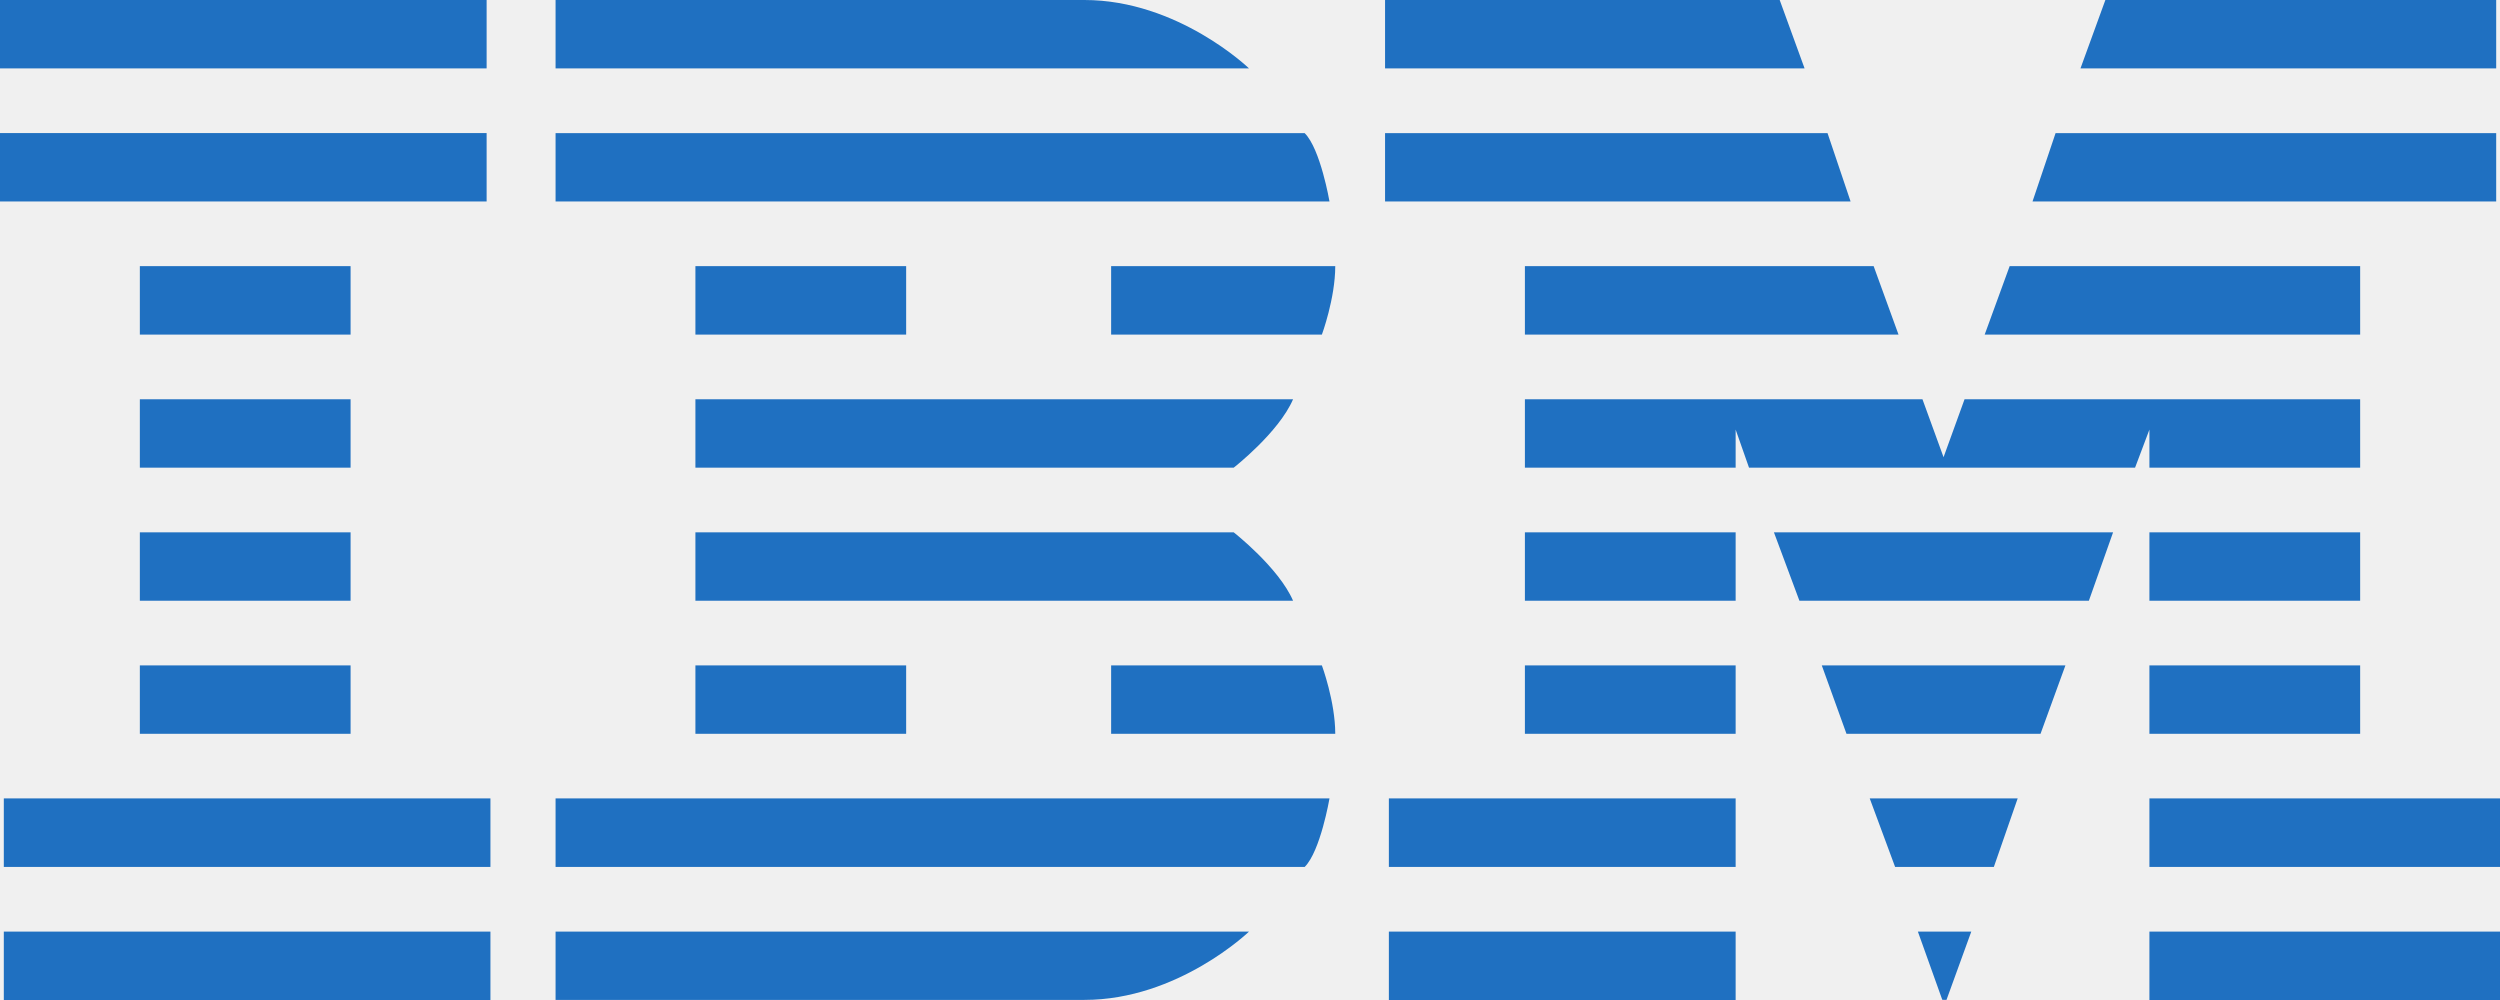
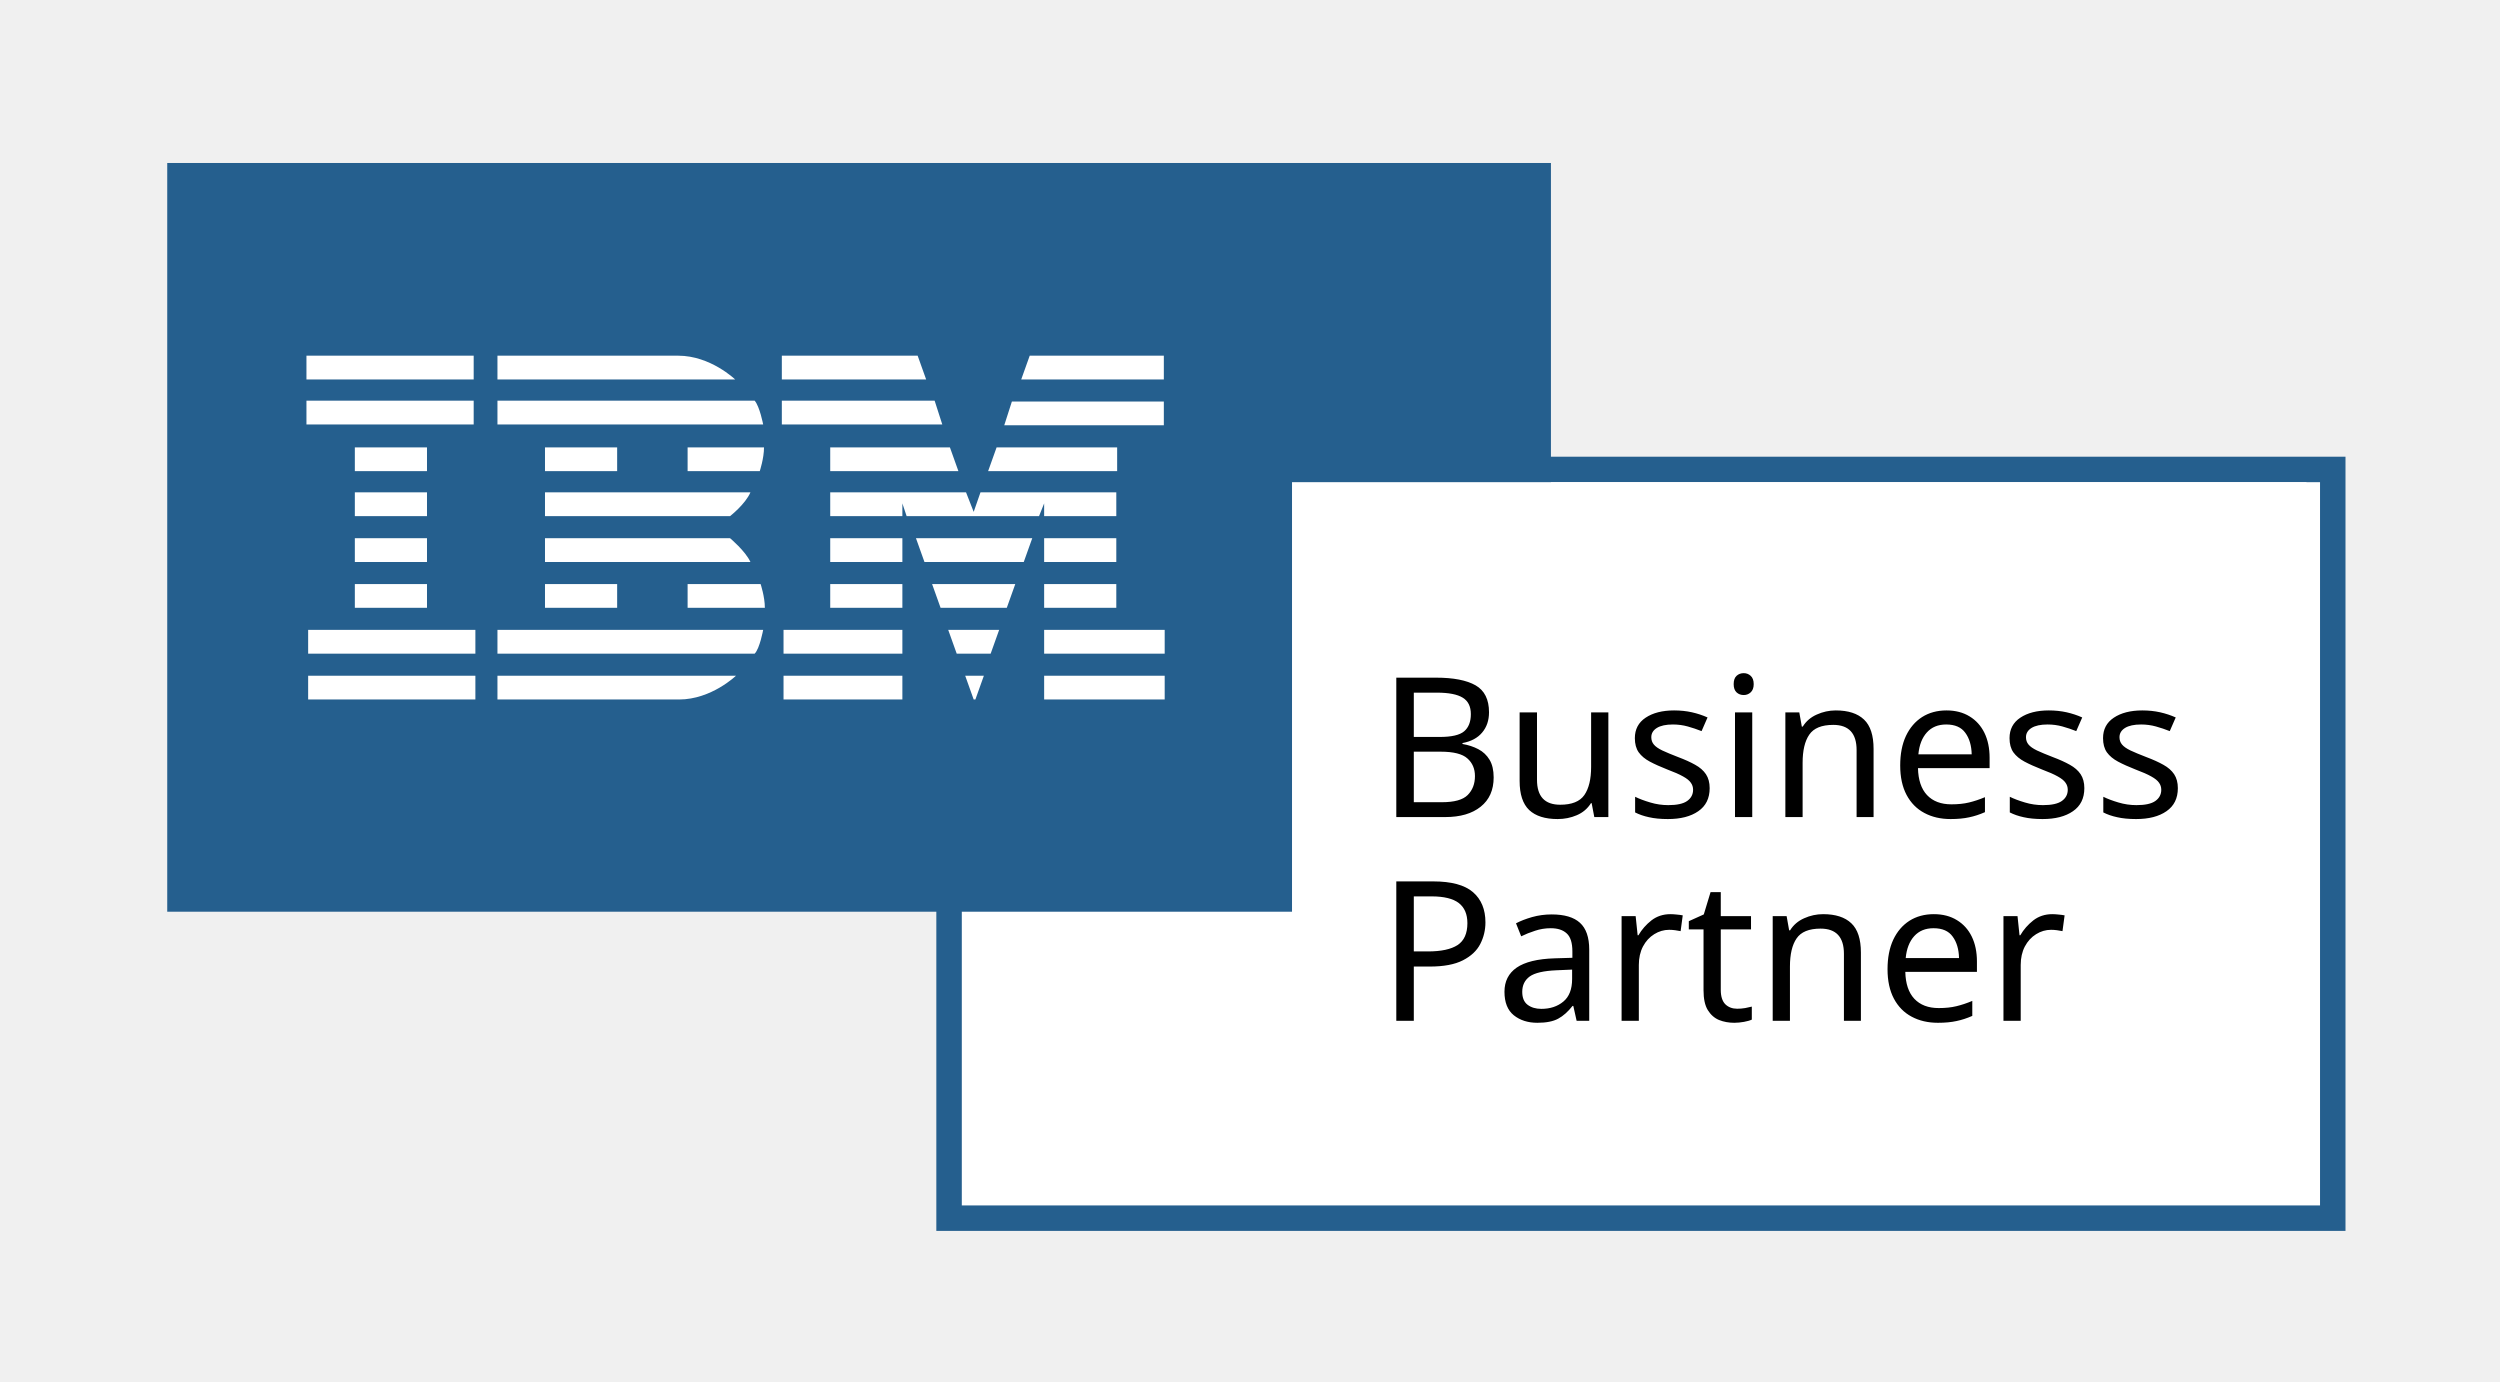
- <svg xmlns="http://www.w3.org/2000/svg" version="1.1" width="1000" height="400">
-   <path d="M 0,0 0,27.367 194.648,27.367 194.648,0 0,0 z M 222.227,0 222.227,27.367 499.609,27.367 C 499.609,27.367 471.276,0 433.75,0 L 222.227,0 z M 554.023,0 554.023,27.367 721.836,27.367 711.875,0 554.023,0 z M 842.148,0 832.188,27.367 998.477,27.367 998.477,0 842.148,0 z M 0,53.222 0,80.589 194.648,80.589 194.648,53.222 0,53.222 z M 222.227,53.261 222.227,80.589 531.797,80.589 C 531.797,80.589 528.181,59.526 521.875,53.261 L 222.227,53.261 z M 554.023,53.261 554.023,80.589 740.234,80.589 731.016,53.261 554.023,53.261 z M 822.227,53.261 813.008,80.589 998.477,80.589 998.477,53.261 822.227,53.261 z M 55.937,106.444 55.937,133.85 140.234,133.85 140.234,106.444 55.937,106.444 z M 278.164,106.444 278.164,133.85 362.461,133.85 362.461,106.444 278.164,106.444 z M 444.453,106.444 444.453,133.85 528.75,133.85 C 528.75,133.85 534.102,119.377 534.102,106.444 L 444.453,106.444 z M 609.961,106.444 609.961,133.85 759.414,133.85 749.453,106.444 609.961,106.444 z M 803.867,106.444 793.867,133.85 944.062,133.85 944.062,106.444 803.867,106.444 z M 55.937,159.705 55.937,187.072 140.234,187.072 140.234,159.705 55.937,159.705 z M 278.164,159.705 278.164,187.072 493.477,187.072 C 493.477,187.072 511.488,173.03 517.227,159.705 L 278.164,159.705 z M 609.961,159.705 609.961,187.072 694.258,187.072 694.258,171.838 699.609,187.072 854.023,187.072 859.766,171.838 859.766,187.072 944.062,187.072 944.062,159.705 785.82,159.705 777.422,182.886 768.984,159.705 609.961,159.705 z M 55.937,212.928 55.937,240.295 140.234,240.295 140.234,212.928 55.937,212.928 z M 278.164,212.928 278.164,240.295 517.227,240.295 C 511.487,227.013 493.477,212.928 493.477,212.928 L 278.164,212.928 z M 609.961,212.928 609.961,240.295 694.258,240.295 694.258,212.928 609.961,212.928 z M 709.57,212.928 719.766,240.295 835.547,240.295 845.234,212.928 709.57,212.928 z M 859.766,212.928 859.766,240.295 944.062,240.295 944.062,212.928 859.766,212.928 z M 55.937,266.15 55.937,293.517 140.234,293.517 140.234,266.15 55.937,266.15 z M 278.164,266.15 278.164,293.517 362.461,293.517 362.461,266.15 278.164,266.15 z M 444.453,266.15 444.453,293.517 534.102,293.517 C 534.102,280.601 528.75,266.15 528.75,266.15 L 444.453,266.15 z M 609.961,266.15 609.961,293.517 694.258,293.517 694.258,266.15 609.961,266.15 z M 728.711,266.15 738.594,293.517 816.211,293.517 826.172,266.15 728.711,266.15 z M 859.766,266.15 859.766,293.517 944.062,293.517 944.062,266.15 859.766,266.15 z M 1.523,319.372 1.523,346.778 196.172,346.778 196.172,319.372 1.523,319.372 z M 222.227,319.372 222.227,346.778 521.875,346.778 C 528.181,340.502 531.797,319.372 531.797,319.372 L 222.227,319.372 z M 555.547,319.372 555.547,346.778 694.258,346.778 694.258,319.372 555.547,319.372 z M 747.891,319.372 758.047,346.778 797.539,346.778 807.07,319.372 747.891,319.372 z M 859.766,319.372 859.766,346.778 1000,346.778 1000,319.372 859.766,319.372 z M 1.523,372.633 1.523,400 196.172,400 196.172,372.633 1.523,372.633 z M 222.227,372.633 222.227,399.961 433.75,399.961 C 471.276,399.961 499.609,372.633 499.609,372.633 L 222.227,372.633 z M 555.547,372.633 555.547,400 694.258,400 694.258,372.633 555.547,372.633 z M 767.148,372.633 776.914,399.922 778.594,399.961 788.516,372.633 767.148,372.633 z M 859.766,372.633 859.766,400 1000,400 1000,372.633 859.766,372.633 z" fill="#1f70c1" />
+ <svg xmlns="http://www.w3.org/2000/svg" version="1.1" x="0px" y="0px" viewBox="0 0 294.5 162.7" style="enable-background:new 0 0 294.5 162.7;" xml:space="preserve">
+   <style type="text/css">
+ 	.st0{fill:#FFFFFF;stroke:#255F8E;stroke-width:3;stroke-miterlimit:10;}
+ 	.st1{fill:#255F8E;}
+ 	.st2{fill:#FFFFFF;}
+ 	.st3{font-family:'Helvetica-Bold';}
+ 	.st4{font-size:23px;}
+ </style>
+   <g id="Layer_1">
+ </g>
+   <g id="Layer_2">
+     <g>
+       <rect x="111.8" y="55.3" class="st0" width="163" height="88.2" />
+       <rect x="19.7" y="19.2" class="st1" width="163" height="88.2" />
+       <rect x="152.2" y="56.8" class="st2" width="119.5" height="84.6" />
+       <text transform="matrix(1 0 0 1 162.25 96.2504)">
+         <tspan x="0" y="0" class="st3 st4">Business</tspan>
+         <tspan x="0" y="24" class="st3 st4">Partner</tspan>
+       </text>
+       <g>
+         <path class="st2" d="M36.1,41.9v2.8h19.7v-2.8H36.1z M58.6,41.9v2.8h28c0,0-2.9-2.8-6.7-2.8H58.6z M92.1,41.9v2.8h17l-1-2.8H92.1     z M121.3,41.9l-1,2.8h16.8v-2.8H121.3z M36.1,47.3V50h19.7v-2.8H36.1z M58.6,47.3V50h31.3c0,0-0.4-2.1-1-2.8H58.6z M92.1,47.3V50     H111l-0.9-2.8H92.1z M119.2,47.3l-0.9,2.8h18.8v-2.8H119.2z M41.8,52.7v2.8h8.5v-2.8H41.8z M64.2,52.7v2.8h8.5v-2.8H64.2z      M81,52.7v2.8h8.5c0,0,0.5-1.5,0.5-2.8H81z M97.8,52.7v2.8h15.1l-1-2.8H97.8z M117.4,52.7l-1,2.8h15.2v-2.8H117.4z M41.8,58v2.8     h8.5V58H41.8z M64.2,58v2.8H86c0,0,1.8-1.4,2.4-2.8H64.2z M97.8,58v2.8h8.5v-1.5l0.5,1.5h15.6l0.6-1.5v1.5h8.5V58h-16l-0.8,2.3     l-0.9-2.3H97.8z M41.8,63.4v2.8h8.5v-2.8H41.8z M64.2,63.4v2.8h24.2c-0.6-1.3-2.4-2.8-2.4-2.8H64.2z M97.8,63.4v2.8h8.5v-2.8     H97.8z M107.9,63.4l1,2.8h11.7l1-2.8H107.9z M123,63.4v2.8h8.5v-2.8H123z M41.8,68.8v2.8h8.5v-2.8H41.8z M64.2,68.8v2.8h8.5v-2.8     H64.2z M81,68.8v2.8h9.1c0-1.3-0.5-2.8-0.5-2.8H81z M97.8,68.8v2.8h8.5v-2.8H97.8z M109.8,68.8l1,2.8h7.8l1-2.8H109.8z M123,68.8     v2.8h8.5v-2.8H123z M36.3,74.2V77h19.7v-2.8H36.3z M58.6,74.2V77h30.3c0.6-0.6,1-2.8,1-2.8H58.6z M92.3,74.2V77h14v-2.8H92.3z      M111.7,74.2l1,2.8h4l1-2.8H111.7z M123,74.2V77h14.2v-2.8H123z M36.3,79.6v2.8h19.7v-2.8H36.3z M58.6,79.6v2.8H80     c3.8,0,6.7-2.8,6.7-2.8H58.6z M92.3,79.6v2.8h14v-2.8H92.3z M113.7,79.6l1,2.8l0.2,0l1-2.8H113.7z M123,79.6v2.8h14.2v-2.8H123z" />
+       </g>
+     </g>
+   </g>
</svg>
